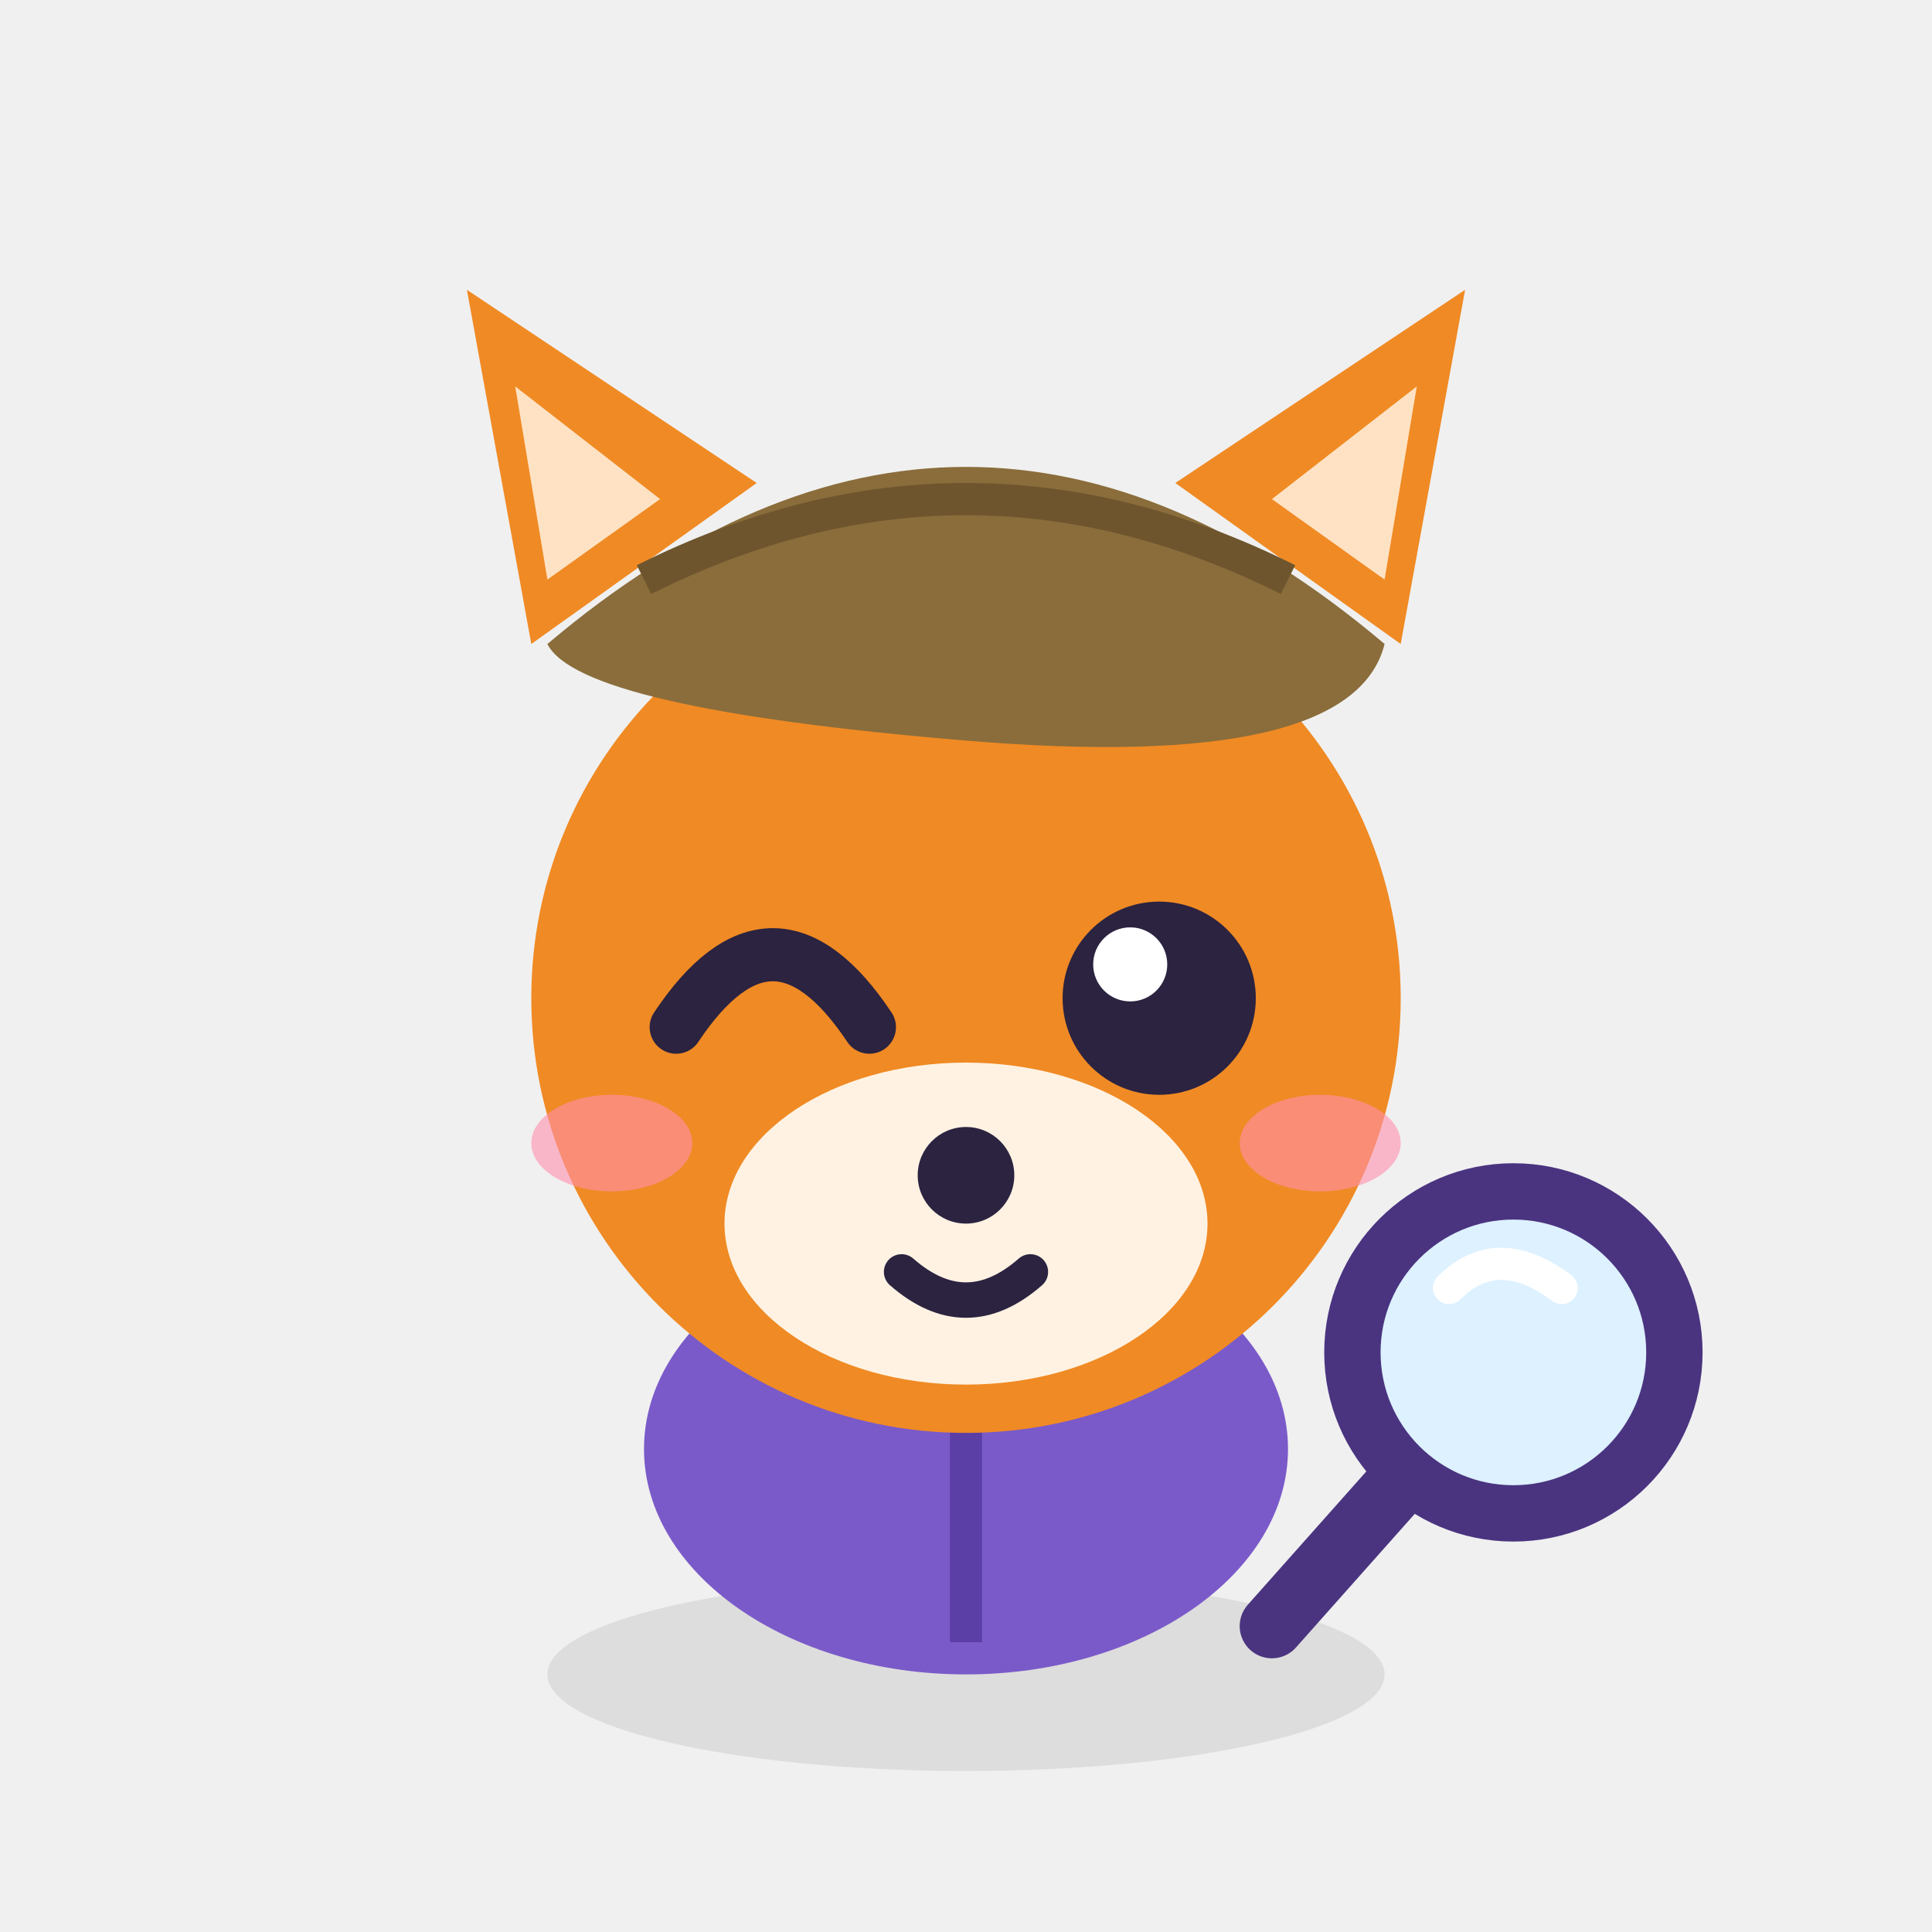
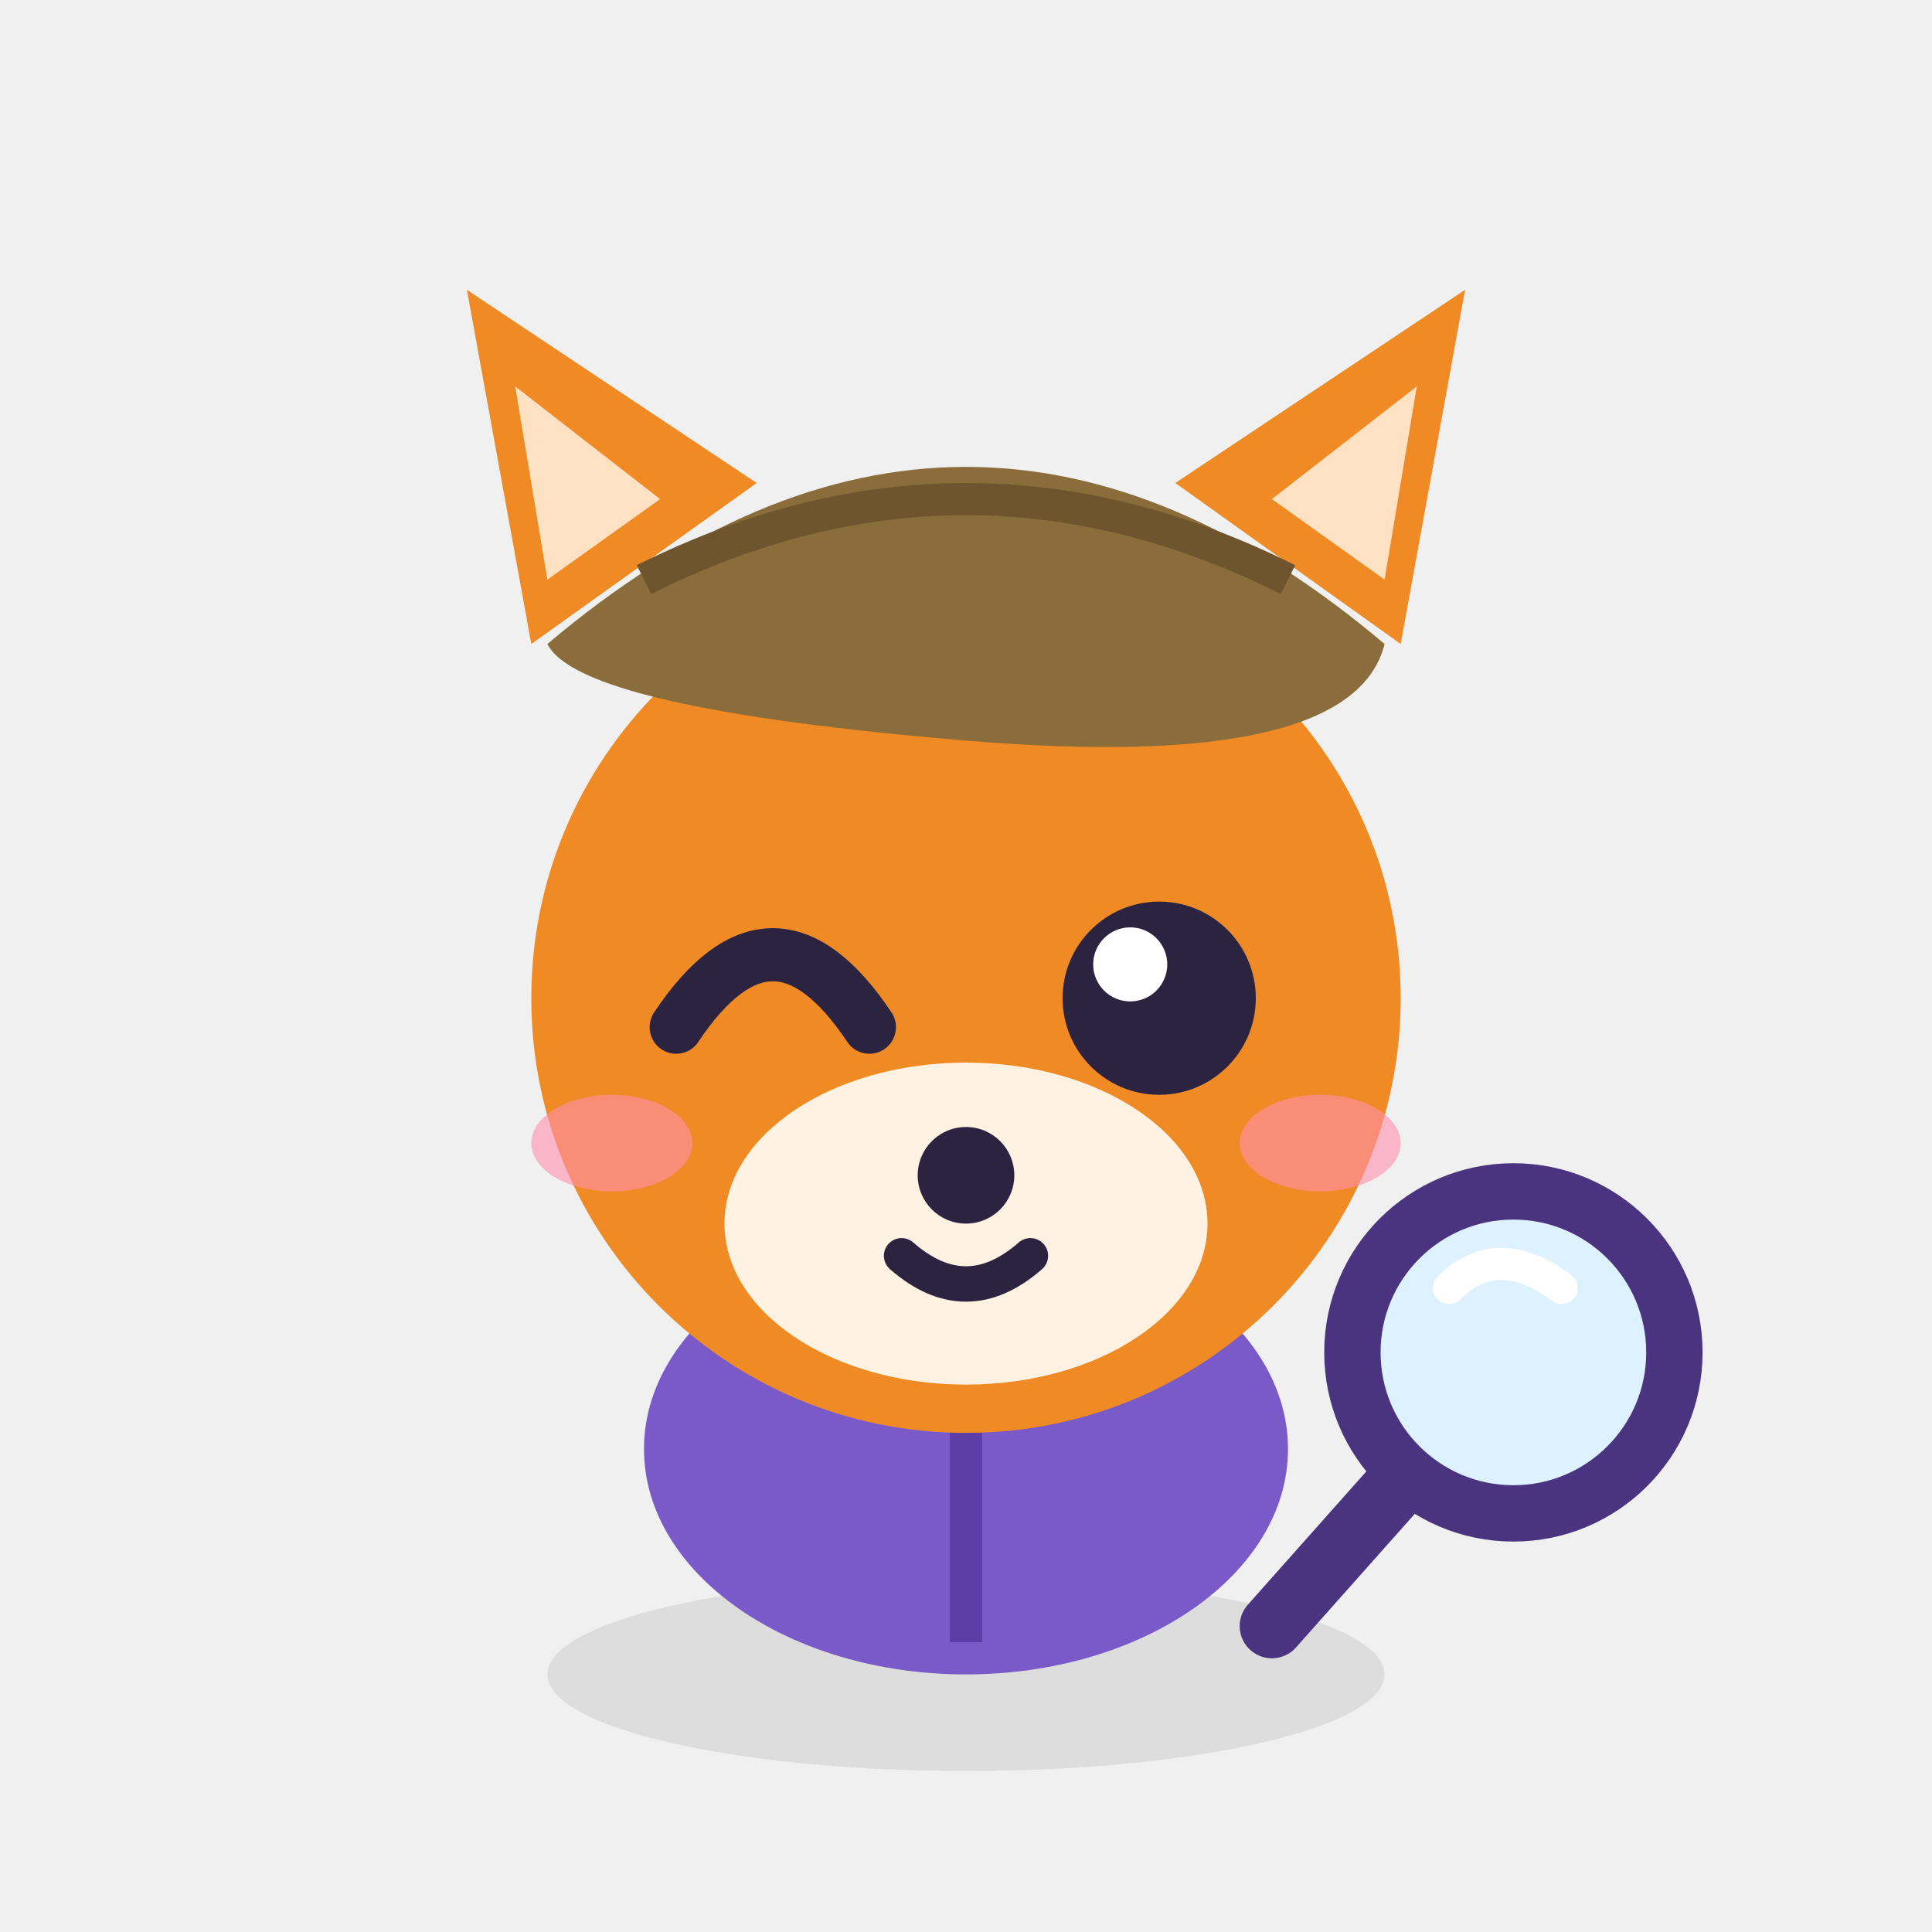
<svg xmlns="http://www.w3.org/2000/svg" viewBox="0 0 120 120">
  <ellipse cx="60" cy="104" rx="26" ry="6" fill="#000" opacity=".08" />
  <ellipse cx="60" cy="90" rx="20" ry="14" fill="#7A5AC9" />
  <path d="M60 78v24" stroke="#5B3FA6" stroke-width="2" />
  <path d="M33 40l-4-22 18 12zM87 40l4-22-18 12z" fill="#F08A24" />
  <path d="M34 36l-2-12 9 7zM86 36l2-12-9 7z" fill="#FFE2C4" />
  <circle cx="60" cy="62" r="27" fill="#F08A24" />
  <ellipse cx="60" cy="76" rx="15" ry="10" fill="#FFF2E2" />
  <ellipse cx="38" cy="71" rx="5" ry="3" fill="#FF8FAE" opacity=".6" />
  <ellipse cx="82" cy="71" rx="5" ry="3" fill="#FF8FAE" opacity=".6" />
  <path d="M34 40q26-22 52 0q-2 8-26 6t-26-6z" fill="#8A6D3B" />
  <path d="M40 36q20-10 40 0" stroke="#6E552D" stroke-width="2" fill="none" />
  <circle cx="60" cy="73" r="3" fill="#2B2340" />
+   <path d="M56 78q4 3.5 8 0" stroke="#2B2340" stroke-width="2.2" fill="none" stroke-linecap="round" />
  <path d="M42 63.8q6 -9 12 0" stroke="#2B2340" stroke-width="3.3" fill="none" stroke-linecap="round" />
  <circle cx="72" cy="62" r="6" fill="#2B2340" />
  <circle cx="70.2" cy="59.9" r="2.3" fill="#fff" />
  <circle cx="94" cy="84" r="10" fill="#DDF1FF" stroke="#4A3480" stroke-width="3.5" />
  <path d="M87 92l-8 9" stroke="#4A3480" stroke-width="4" stroke-linecap="round" />
  <path d="M90 80q3-3 7 0" stroke="#fff" stroke-width="2" fill="none" stroke-linecap="round" />
-   <path d="M56 79q4 3.5 8 0" stroke="#2B2340" stroke-width="2.2" fill="none" stroke-linecap="round" />
</svg>
